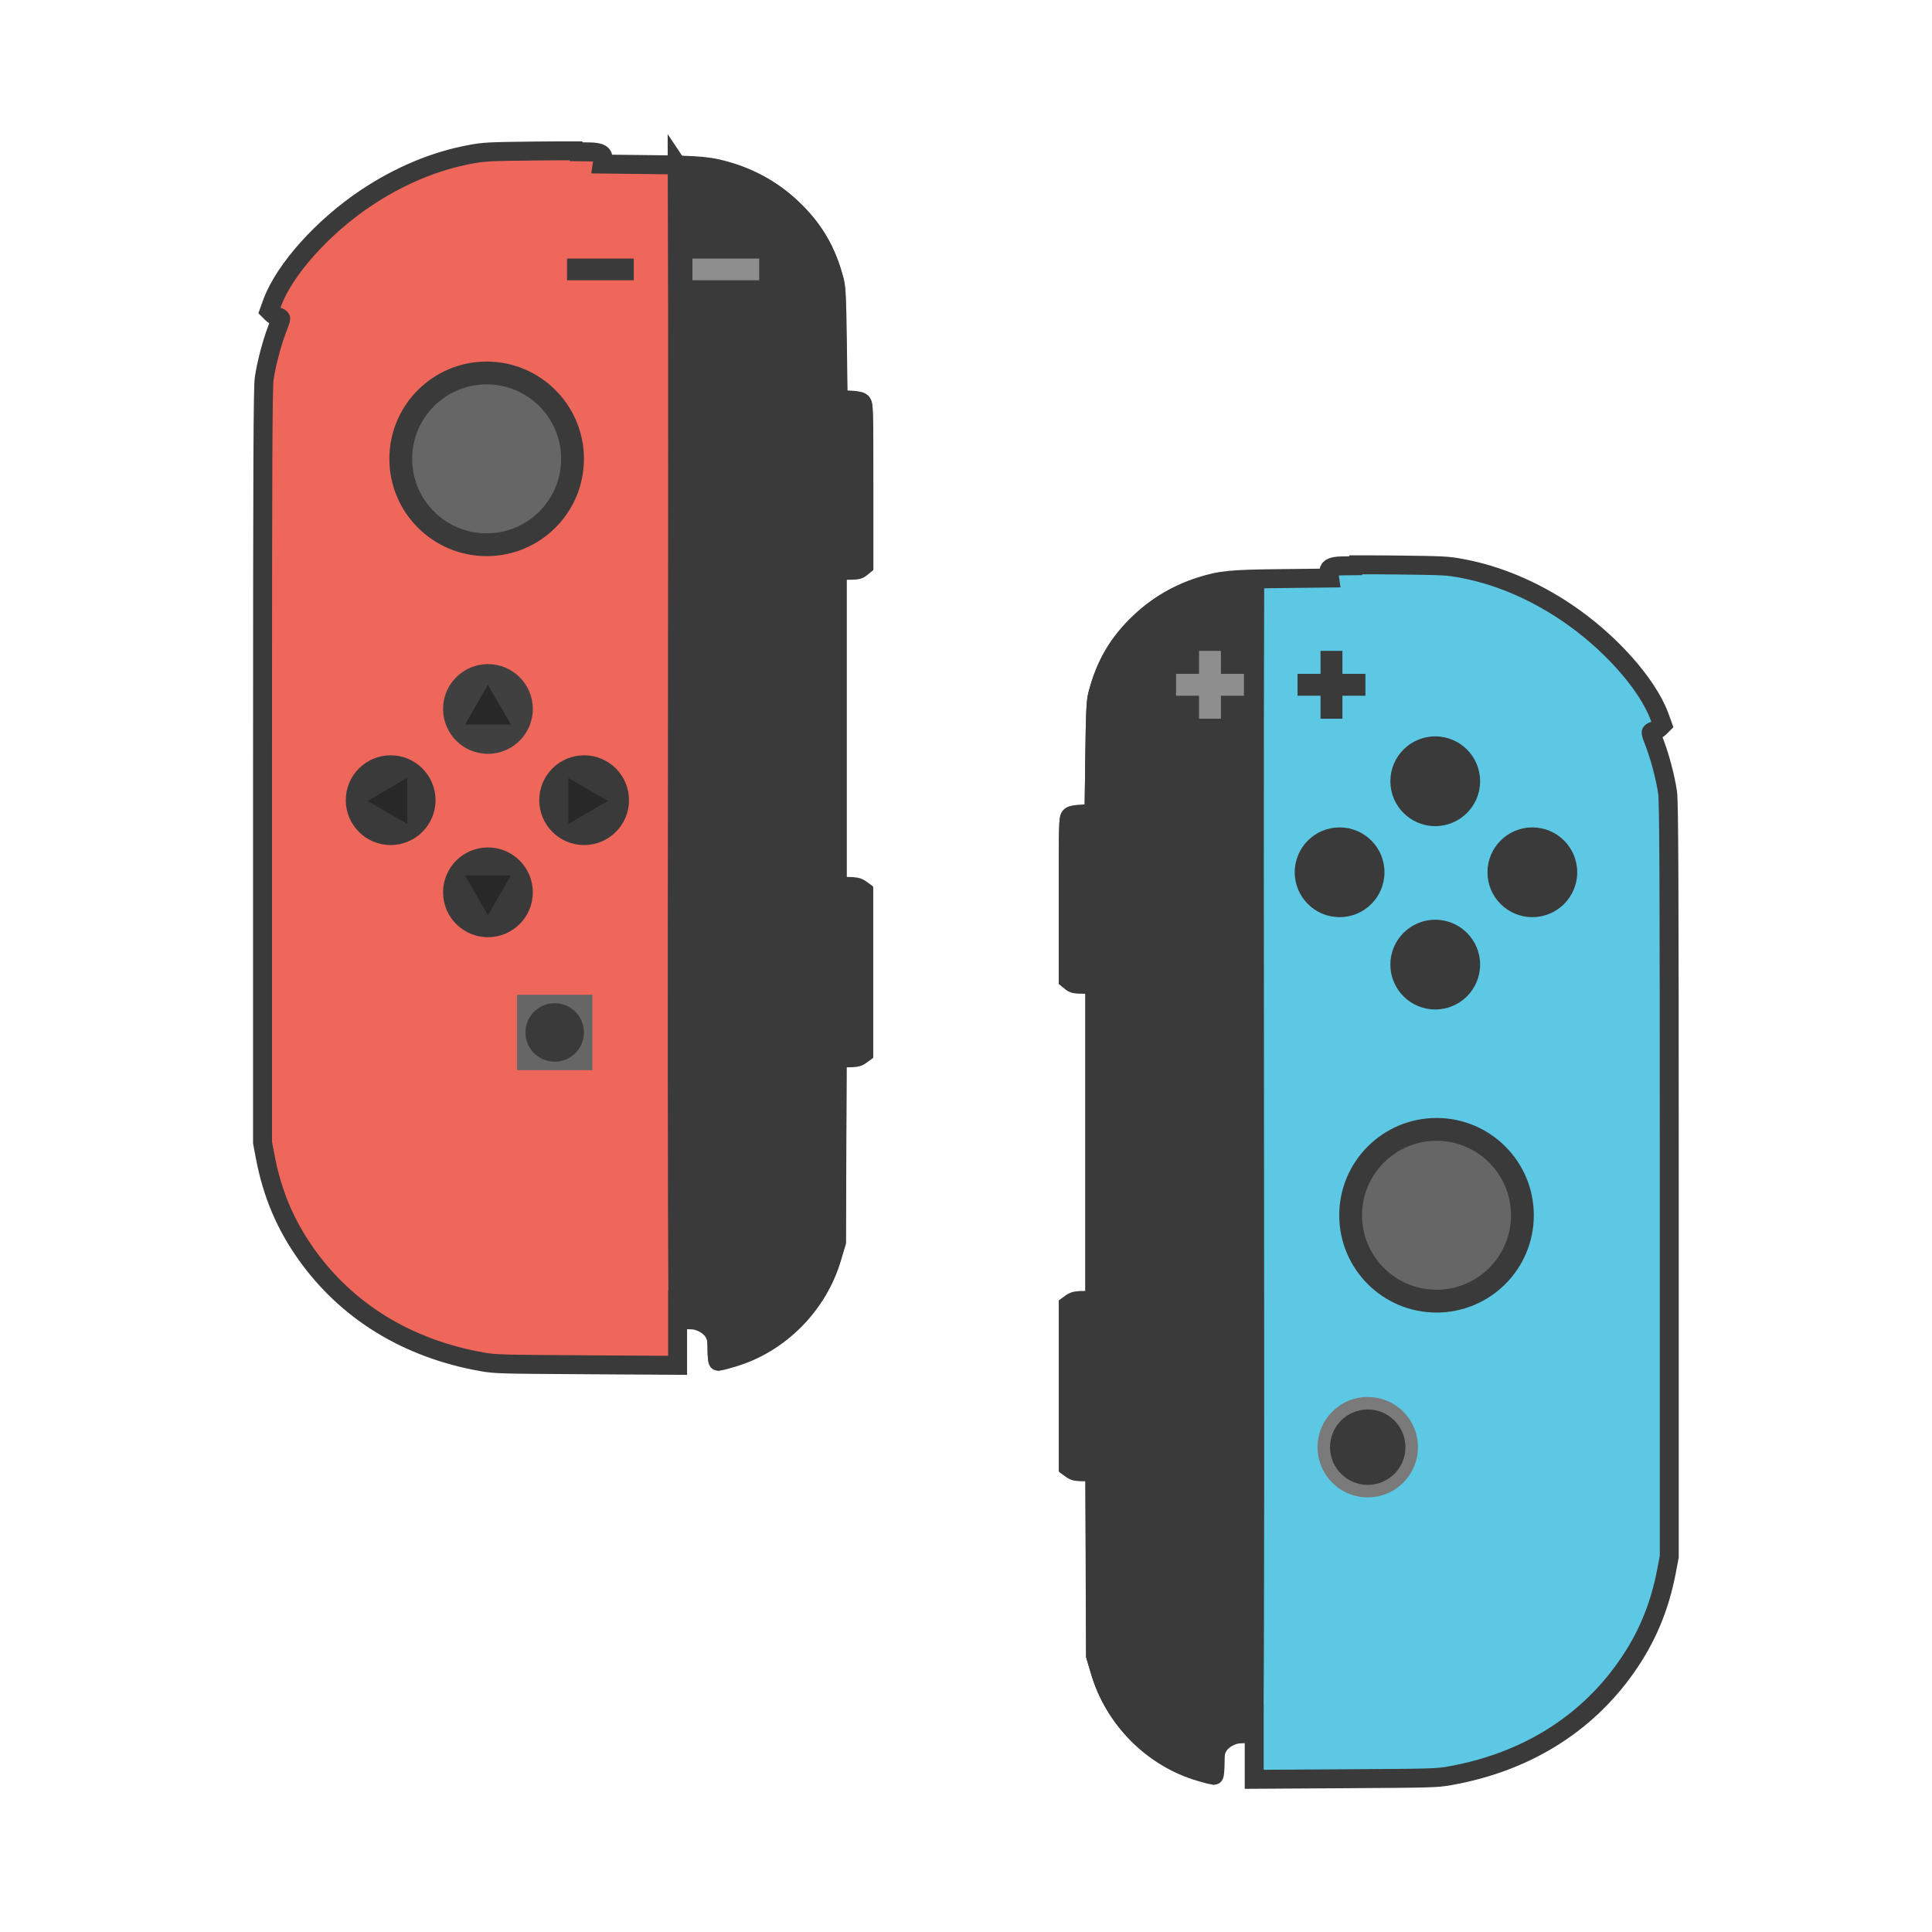
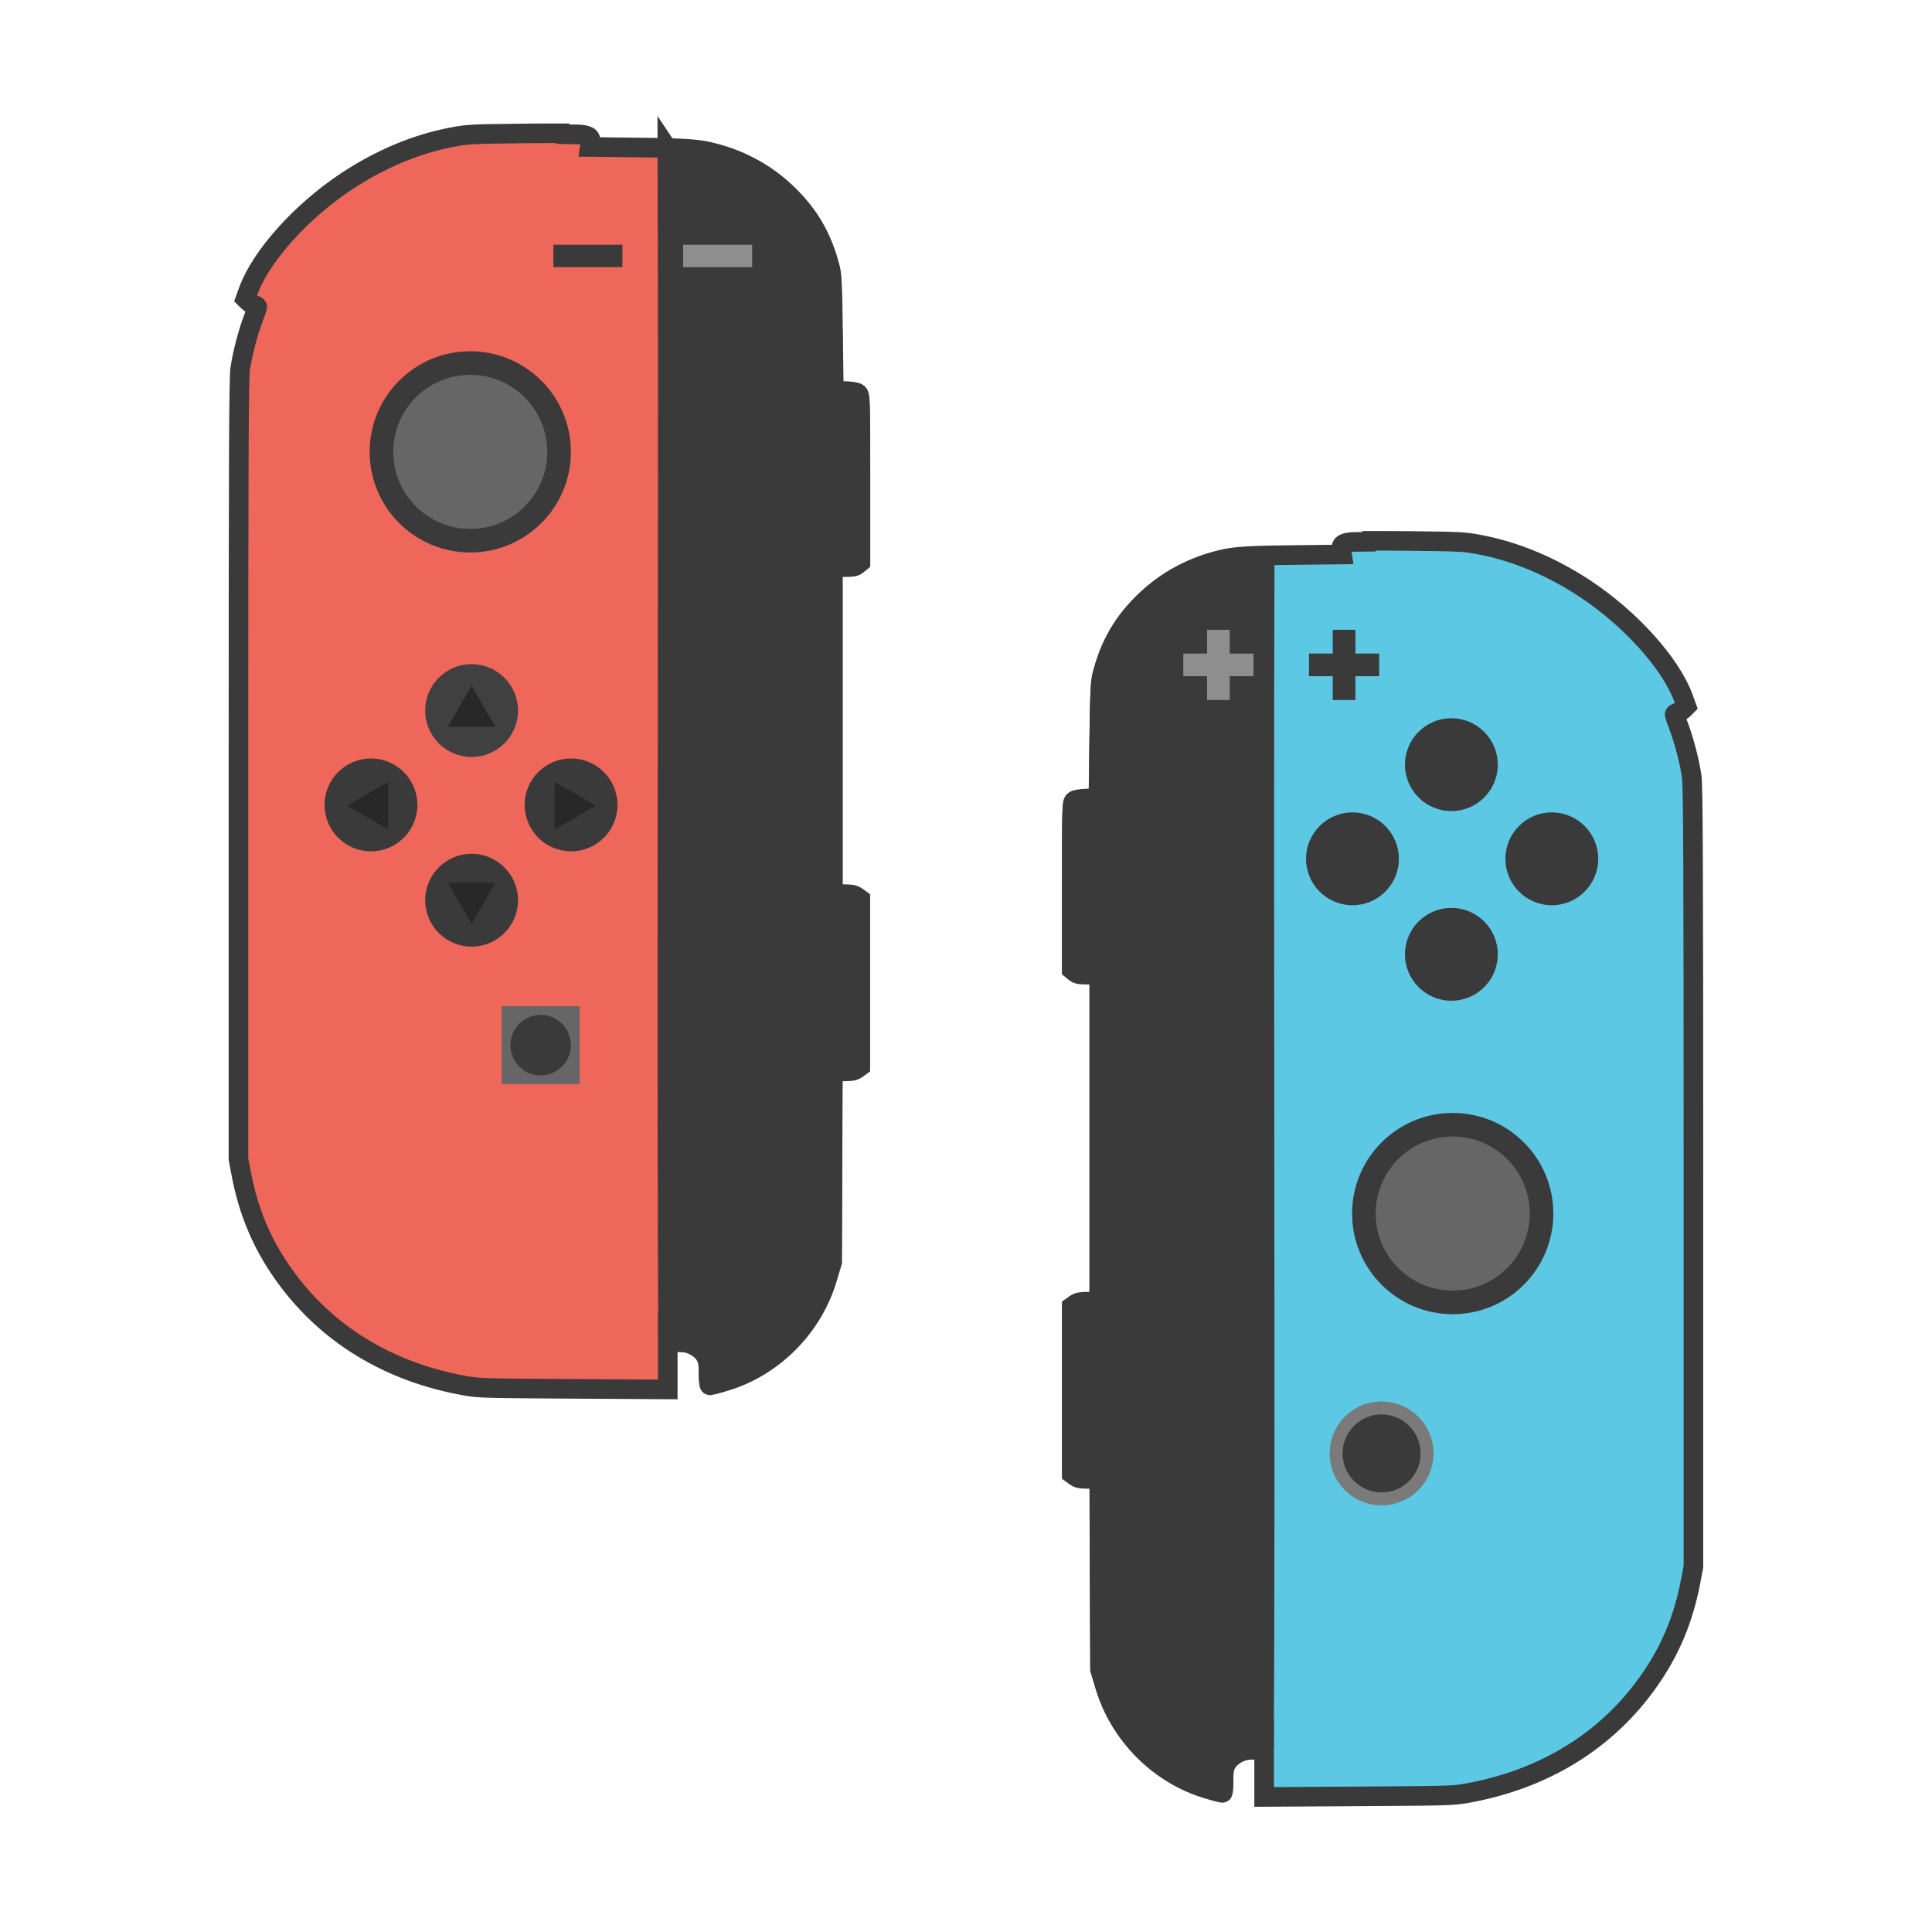
- <svg xmlns="http://www.w3.org/2000/svg" width="42" height="42" viewBox="0 0 11.113 11.113" version="1.1" id="svg4925">
-   <defs id="defs4919" />
-   <g id="layer1" transform="translate(0,-285.8875)">
-     <g id="g4910" transform="matrix(1.057841,0,0,1.057841,-0.3213813,-15.66689)">
+ <svg xmlns="http://www.w3.org/2000/svg" width="256" height="256" viewBox="0 0 67.733 67.733" version="1.1" id="svg4925">
+   <defs id="defs4919">
+     </defs>
+   <g id="layer1" transform="translate(0,-229.2666)">
+     <g id="g4910" transform="matrix(6.668542,0,0,6.668542,-3.185421,-1673.228)">
      <g transform="translate(-3.815451,-1.3888992e-6)" id="g5517">
        <path style="fill:#5cc8e4;fill-opacity:1;stroke:#3a3a3a;stroke-width:0.103;stroke-miterlimit:4;stroke-dasharray:none;stroke-opacity:1" d="m 11.49,288.142 c -0.057,3.7e-4 -0.097,9.4e-4 -0.105,0.003 -0.035,0.006 -0.044,0.016 -0.039,0.043 l 0.003,0.021 -0.259,0.003 c -0.284,0.003 -0.33,0.008 -0.443,0.043 -0.122,0.039 -0.232,0.103 -0.325,0.19 -0.122,0.114 -0.193,0.235 -0.235,0.4 -0.009,0.037 -0.012,0.097 -0.015,0.345 l -0.004,0.3 -0.058,0.002 c -0.041,0.002 -0.062,0.005 -0.07,0.012 -0.012,0.01 -0.012,0.039 -0.012,0.448 v 0.437 l 0.015,0.013 c 0.012,0.011 0.024,0.013 0.072,0.013 h 0.057 v 0.861 0.861 h -0.054 c -0.044,0 -0.057,0.003 -0.072,0.013 l -0.018,0.013 v 0.438 0.438 l 0.018,0.013 c 0.015,0.011 0.028,0.013 0.072,0.013 h 0.054 l 0.002,0.502 0.002,0.501 0.023,0.077 c 0.075,0.263 0.287,0.476 0.548,0.552 0.036,0.011 0.069,0.019 0.072,0.019 0.003,0 0.006,-0.028 0.006,-0.063 0,-0.053 0.003,-0.068 0.016,-0.092 0.021,-0.039 0.076,-0.071 0.124,-0.071 0.027,0 0.036,-0.003 0.054,-0.019 l 0.02,-0.019 v 0.144 0.145 l 0.493,-0.003 c 0.467,-0.003 0.497,-0.003 0.57,-0.016 0.407,-0.072 0.737,-0.275 0.958,-0.588 0.112,-0.158 0.183,-0.326 0.221,-0.525 l 0.015,-0.079 v -2.048 c 0,-1.642 -0.002,-2.06 -0.009,-2.106 -0.012,-0.082 -0.041,-0.19 -0.067,-0.26 -0.013,-0.033 -0.023,-0.062 -0.023,-0.066 0,-0.003 0.008,-0.008 0.016,-0.01 0.009,-0.002 0.023,-0.01 0.032,-0.019 l 0.014,-0.014 -0.017,-0.047 c -0.067,-0.179 -0.275,-0.411 -0.511,-0.568 -0.179,-0.119 -0.369,-0.199 -0.561,-0.235 -0.078,-0.015 -0.1,-0.016 -0.368,-0.019 -0.078,-9.4e-4 -0.153,-9.4e-4 -0.21,-9.4e-4 z" id="path6-2-9-6-7-2" />
        <path style="fill:#3a3a3a;fill-opacity:1;stroke:#3a3a3a;stroke-width:0.103;stroke-miterlimit:4;stroke-dasharray:none;stroke-opacity:1" d="m 10.942,288.217 c -0.007,1.91 0.006,4.822 -0.004,6.239 l -0.02,0.019 c -0.017,0.016 -0.026,0.019 -0.053,0.019 -0.047,0 -0.103,0.032 -0.124,0.071 -0.013,0.024 -0.015,0.039 -0.015,0.092 0,0.035 -0.003,0.063 -0.006,0.063 -0.003,0 -0.036,-0.008 -0.072,-0.019 -0.261,-0.075 -0.473,-0.289 -0.548,-0.552 l -0.023,-0.077 -0.002,-0.501 -0.002,-0.502 h -0.054 c -0.044,0 -0.057,-0.002 -0.072,-0.013 l -0.018,-0.013 v -0.438 -0.438 l 0.018,-0.013 c 0.015,-0.011 0.028,-0.014 0.072,-0.014 h 0.054 v -0.861 -0.861 h -0.057 c -0.048,0 -0.059,-0.002 -0.072,-0.013 l -0.016,-0.013 v -0.437 c 0,-0.408 7.144e-4,-0.438 0.012,-0.448 0.008,-0.007 0.029,-0.01 0.07,-0.012 l 0.058,-0.002 0.004,-0.3 c 0.003,-0.248 0.006,-0.308 0.015,-0.345 0.042,-0.165 0.114,-0.286 0.235,-0.4 0.093,-0.088 0.203,-0.151 0.325,-0.19 0.083,-0.026 0.16,-0.034 0.294,-0.038 z" id="path6-2-9-6-7-0-4" />
      </g>
      <circle r="0.529" cy="291.674" cx="8.115" id="path4913-2" style="opacity:1;vector-effect:none;fill:#3a3a3a;fill-opacity:1;stroke:none;stroke-width:0.106;stroke-linecap:round;stroke-linejoin:round;stroke-miterlimit:4;stroke-dasharray:none;stroke-dashoffset:0;stroke-opacity:1;paint-order:normal" />
      <circle r="0.405" cy="291.674" cx="8.115" id="path4913-7-8" style="opacity:1;vector-effect:none;fill:#666666;fill-opacity:1;stroke:none;stroke-width:0.081;stroke-linecap:round;stroke-linejoin:round;stroke-miterlimit:4;stroke-dasharray:none;stroke-dashoffset:0;stroke-opacity:1;paint-order:normal" />
      <circle r="0.244" cy="289.314" cx="8.108" id="path4932-9" style="opacity:1;vector-effect:none;fill:#3a3a3a;fill-opacity:1;stroke:none;stroke-width:0.108;stroke-linecap:round;stroke-linejoin:round;stroke-miterlimit:4;stroke-dasharray:none;stroke-dashoffset:0;stroke-opacity:1;paint-order:normal" />
      <circle r="0.244" cy="290.311" cx="8.108" id="path4932-9-3" style="opacity:1;vector-effect:none;fill:#3a3a3a;fill-opacity:1;stroke:none;stroke-width:0.108;stroke-linecap:round;stroke-linejoin:round;stroke-miterlimit:4;stroke-dasharray:none;stroke-dashoffset:0;stroke-opacity:1;paint-order:normal" />
      <circle r="0.244" cy="289.809" cx="8.636" id="path4932-9-3-6" style="opacity:1;vector-effect:none;fill:#3a3a3a;fill-opacity:1;stroke:none;stroke-width:0.108;stroke-linecap:round;stroke-linejoin:round;stroke-miterlimit:4;stroke-dasharray:none;stroke-dashoffset:0;stroke-opacity:1;paint-order:normal" />
      <circle r="0.244" cy="289.809" cx="7.588" id="path4932-9-3-6-8" style="opacity:1;vector-effect:none;fill:#3a3a3a;fill-opacity:1;stroke:none;stroke-width:0.108;stroke-linecap:round;stroke-linejoin:round;stroke-miterlimit:4;stroke-dasharray:none;stroke-dashoffset:0;stroke-opacity:1;paint-order:normal" />
      <circle r="0.273" cy="292.935" cx="7.741" id="path5072" style="opacity:1;vector-effect:none;fill:#7a7a7a;fill-opacity:1;stroke:none;stroke-width:0.107;stroke-linecap:round;stroke-linejoin:round;stroke-miterlimit:4;stroke-dasharray:none;stroke-dashoffset:0;stroke-opacity:1;paint-order:normal" />
      <circle r="0.205" cy="292.935" cx="7.741" id="path5072-0" style="opacity:1;vector-effect:none;fill:#3a3a3a;fill-opacity:1;stroke:none;stroke-width:0.081;stroke-linecap:round;stroke-linejoin:round;stroke-miterlimit:4;stroke-dasharray:none;stroke-dashoffset:0;stroke-opacity:1;paint-order:normal" />
      <g transform="translate(0.07832299,-1.3888992e-6)" id="g5361">
        <rect style="opacity:1;vector-effect:none;fill:#3a3a3a;fill-opacity:1;stroke:none;stroke-width:0.108;stroke-linecap:round;stroke-linejoin:round;stroke-miterlimit:4;stroke-dasharray:none;stroke-dashoffset:0;stroke-opacity:1;paint-order:normal" id="rect5091" width="0.119" height="0.369" x="7.406" y="288.605" />
        <rect style="opacity:1;vector-effect:none;fill:#3a3a3a;fill-opacity:1;stroke:none;stroke-width:0.108;stroke-linecap:round;stroke-linejoin:round;stroke-miterlimit:4;stroke-dasharray:none;stroke-dashoffset:0;stroke-opacity:1;paint-order:normal" id="rect5091-2" width="0.119" height="0.369" x="-288.849" y="7.281" transform="rotate(-90)" />
      </g>
      <g style="fill:#8e8e8e;fill-opacity:1" transform="translate(-0.5823828,-1.3888992e-6)" id="g5361-2">
        <rect style="opacity:1;vector-effect:none;fill:#8e8e8e;fill-opacity:1;stroke:none;stroke-width:0.108;stroke-linecap:round;stroke-linejoin:round;stroke-miterlimit:4;stroke-dasharray:none;stroke-dashoffset:0;stroke-opacity:1;paint-order:normal" id="rect5091-5" width="0.119" height="0.369" x="7.406" y="288.605" />
        <rect style="opacity:1;vector-effect:none;fill:#8e8e8e;fill-opacity:1;stroke:none;stroke-width:0.108;stroke-linecap:round;stroke-linejoin:round;stroke-miterlimit:4;stroke-dasharray:none;stroke-dashoffset:0;stroke-opacity:1;paint-order:normal" id="rect5091-2-8" width="0.119" height="0.369" x="-288.849" y="7.281" transform="rotate(-90)" />
      </g>
    </g>
-     <g id="g4874" transform="matrix(1.057841,0,0,1.057841,-0.3213813,-18.04814)">
+     <g id="g4874" transform="matrix(6.668542,0,0,6.668542,-3.185421,-1687.515)">
      <g transform="translate(-0.02566855,-1.3888992e-6)" id="g5474">
        <path style="fill:#ef675b;fill-opacity:1;stroke:#3a3a3a;stroke-width:0.103;stroke-miterlimit:4;stroke-dasharray:none;stroke-opacity:1" d="m 3.463,288.142 c 0.057,3.7e-4 0.097,9.4e-4 0.105,0.003 0.035,0.006 0.044,0.016 0.039,0.043 l -0.003,0.021 0.259,0.003 c 0.284,0.003 0.33,0.008 0.443,0.043 0.122,0.039 0.232,0.103 0.325,0.19 0.122,0.114 0.193,0.235 0.235,0.4 0.009,0.037 0.012,0.097 0.015,0.345 l 0.004,0.3 0.058,0.002 c 0.041,0.002 0.062,0.005 0.07,0.012 0.012,0.01 0.012,0.039 0.012,0.448 v 0.437 l -0.015,0.013 c -0.012,0.011 -0.024,0.013 -0.072,0.013 h -0.057 v 0.861 0.861 h 0.054 c 0.044,0 0.057,0.003 0.072,0.013 l 0.018,0.013 v 0.438 0.438 l -0.018,0.013 c -0.015,0.011 -0.028,0.013 -0.072,0.013 h -0.054 l -0.002,0.502 -0.002,0.501 -0.023,0.077 c -0.075,0.263 -0.287,0.476 -0.548,0.552 -0.036,0.011 -0.069,0.019 -0.072,0.019 -0.003,0 -0.006,-0.028 -0.006,-0.063 0,-0.053 -0.003,-0.068 -0.016,-0.092 -0.021,-0.039 -0.076,-0.071 -0.124,-0.071 -0.027,0 -0.036,-0.003 -0.054,-0.019 l -0.02,-0.019 v 0.144 0.145 l -0.493,-0.003 c -0.467,-0.003 -0.497,-0.003 -0.57,-0.016 -0.407,-0.072 -0.737,-0.275 -0.958,-0.588 -0.112,-0.158 -0.183,-0.326 -0.221,-0.525 l -0.015,-0.079 v -2.048 c 0,-1.642 0.002,-2.06 0.009,-2.106 0.012,-0.082 0.041,-0.19 0.067,-0.26 0.013,-0.033 0.023,-0.062 0.023,-0.066 0,-0.003 -0.008,-0.008 -0.016,-0.01 -0.009,-0.002 -0.023,-0.01 -0.032,-0.019 l -0.014,-0.014 0.017,-0.047 c 0.067,-0.179 0.275,-0.411 0.511,-0.568 0.179,-0.119 0.369,-0.199 0.561,-0.235 0.078,-0.015 0.1,-0.016 0.368,-0.019 0.078,-9.4e-4 0.153,-9.4e-4 0.21,-9.4e-4 z" id="path6-2-9-6-7" />
        <path style="fill:#3a3a3a;fill-opacity:1;stroke:#3a3a3a;stroke-width:0.103;stroke-miterlimit:4;stroke-dasharray:none;stroke-opacity:1" d="m 4.012,288.217 c 0.007,1.91 -0.006,4.822 0.004,6.239 l 0.02,0.019 c 0.017,0.016 0.026,0.019 0.053,0.019 0.047,0 0.103,0.032 0.124,0.071 0.013,0.024 0.016,0.039 0.016,0.092 0,0.035 0.003,0.063 0.006,0.063 0.003,0 0.036,-0.008 0.072,-0.019 0.261,-0.075 0.473,-0.289 0.548,-0.552 l 0.023,-0.077 0.002,-0.501 0.002,-0.502 h 0.054 c 0.044,0 0.057,-0.002 0.072,-0.013 l 0.018,-0.013 v -0.438 -0.438 l -0.018,-0.013 c -0.015,-0.011 -0.028,-0.014 -0.072,-0.014 h -0.054 v -0.861 -0.861 h 0.057 c 0.048,0 0.059,-0.002 0.072,-0.013 l 0.016,-0.013 v -0.437 c 0,-0.408 -7.144e-4,-0.438 -0.012,-0.448 -0.008,-0.007 -0.029,-0.01 -0.07,-0.012 l -0.058,-0.002 -0.004,-0.3 c -0.003,-0.248 -0.006,-0.308 -0.015,-0.345 -0.042,-0.165 -0.114,-0.286 -0.235,-0.4 -0.093,-0.088 -0.203,-0.151 -0.325,-0.19 -0.083,-0.026 -0.16,-0.034 -0.294,-0.038 z" id="path6-2-9-6-7-0" />
      </g>
      <circle r="0.529" cy="289.812" cx="2.95" id="path4913" style="opacity:1;vector-effect:none;fill:#3a3a3a;fill-opacity:1;stroke:none;stroke-width:0.106;stroke-linecap:round;stroke-linejoin:round;stroke-miterlimit:4;stroke-dasharray:none;stroke-dashoffset:0;stroke-opacity:1;paint-order:normal" />
      <circle r="0.405" cy="289.812" cx="2.95" id="path4913-7" style="opacity:1;vector-effect:none;fill:#666666;fill-opacity:1;stroke:none;stroke-width:0.081;stroke-linecap:round;stroke-linejoin:round;stroke-miterlimit:4;stroke-dasharray:none;stroke-dashoffset:0;stroke-opacity:1;paint-order:normal" />
      <circle r="0.244" cy="291.172" cx="2.957" id="path4932" style="opacity:1;vector-effect:none;fill:#404040;fill-opacity:1;stroke:none;stroke-width:0.108;stroke-linecap:round;stroke-linejoin:round;stroke-miterlimit:4;stroke-dasharray:none;stroke-dashoffset:0;stroke-opacity:1;paint-order:normal" />
      <circle r="0.244" cy="292.169" cx="2.957" id="path4932-5" style="opacity:1;vector-effect:none;fill:#3a3a3a;fill-opacity:1;stroke:none;stroke-width:0.108;stroke-linecap:round;stroke-linejoin:round;stroke-miterlimit:4;stroke-dasharray:none;stroke-dashoffset:0;stroke-opacity:1;paint-order:normal" />
      <circle r="0.244" cy="291.668" cx="3.48" id="path4932-5-4" style="opacity:1;vector-effect:none;fill:#3a3a3a;fill-opacity:1;stroke:none;stroke-width:0.108;stroke-linecap:round;stroke-linejoin:round;stroke-miterlimit:4;stroke-dasharray:none;stroke-dashoffset:0;stroke-opacity:1;paint-order:normal" />
      <circle r="0.244" cy="291.668" cx="2.428" id="path4932-5-4-8" style="opacity:1;vector-effect:none;fill:#3a3a3a;fill-opacity:1;stroke:none;stroke-width:0.108;stroke-linecap:round;stroke-linejoin:round;stroke-miterlimit:4;stroke-dasharray:none;stroke-dashoffset:0;stroke-opacity:1;paint-order:normal" />
      <rect y="292.726" x="3.115" height="0.41" width="0.41" id="rect4981" style="opacity:1;vector-effect:none;fill:#666666;fill-opacity:1;stroke:none;stroke-width:0.119;stroke-linecap:round;stroke-linejoin:round;stroke-miterlimit:4;stroke-dasharray:none;stroke-dashoffset:0;stroke-opacity:1;paint-order:normal" />
      <rect y="288.723" x="3.387" height="0.118" width="0.363" id="rect4985" style="opacity:1;vector-effect:none;fill:#3a3a3a;fill-opacity:1;stroke:none;stroke-width:0.11;stroke-linecap:round;stroke-linejoin:round;stroke-miterlimit:4;stroke-dasharray:none;stroke-dashoffset:0;stroke-opacity:1;paint-order:normal" />
      <circle r="0.159" cy="292.931" cx="3.32" id="path5346" style="opacity:1;vector-effect:none;fill:#3a3a3a;fill-opacity:1;stroke:none;stroke-width:0.103;stroke-linecap:round;stroke-linejoin:round;stroke-miterlimit:4;stroke-dasharray:none;stroke-dashoffset:0;stroke-opacity:1;paint-order:normal" />
      <rect y="288.723" x="4.069" height="0.118" width="0.363" id="rect4985-6" style="opacity:1;vector-effect:none;fill:#8e8e8e;fill-opacity:1;stroke:none;stroke-width:0.11;stroke-linecap:round;stroke-linejoin:round;stroke-miterlimit:4;stroke-dasharray:none;stroke-dashoffset:0;stroke-opacity:1;paint-order:normal" />
      <path d="m 2.957,291.041 0.125,0.216 -0.25,0 z" id="path5401" style="opacity:1;vector-effect:none;fill:#282828;fill-opacity:1;stroke:none;stroke-width:0.081;stroke-linecap:round;stroke-linejoin:round;stroke-miterlimit:4;stroke-dasharray:none;stroke-dashoffset:0;stroke-opacity:1;paint-order:normal" />
      <path transform="scale(1,-1)" d="m 2.957,-292.293 0.125,0.216 -0.25,0 z" id="path5401-2" style="opacity:1;vector-effect:none;fill:#282828;fill-opacity:1;stroke:none;stroke-width:0.081;stroke-linecap:round;stroke-linejoin:round;stroke-miterlimit:4;stroke-dasharray:none;stroke-dashoffset:0;stroke-opacity:1;paint-order:normal" />
      <path transform="rotate(90,2.636391,291.9763)" d="m 2.332,291.003 0.125,0.216 -0.25,0 z" id="path5401-8" style="opacity:1;vector-effect:none;fill:#282828;fill-opacity:1;stroke:none;stroke-width:0.081;stroke-linecap:round;stroke-linejoin:round;stroke-miterlimit:4;stroke-dasharray:none;stroke-dashoffset:0;stroke-opacity:1;paint-order:normal" />
      <path transform="matrix(0,1,1,0,294.5571,289.3399)" d="m 2.332,-292.255 0.125,0.216 -0.25,0 z" id="path5401-2-4" style="opacity:1;vector-effect:none;fill:#282828;fill-opacity:1;stroke:none;stroke-width:0.081;stroke-linecap:round;stroke-linejoin:round;stroke-miterlimit:4;stroke-dasharray:none;stroke-dashoffset:0;stroke-opacity:1;paint-order:normal" />
    </g>
  </g>
</svg>
